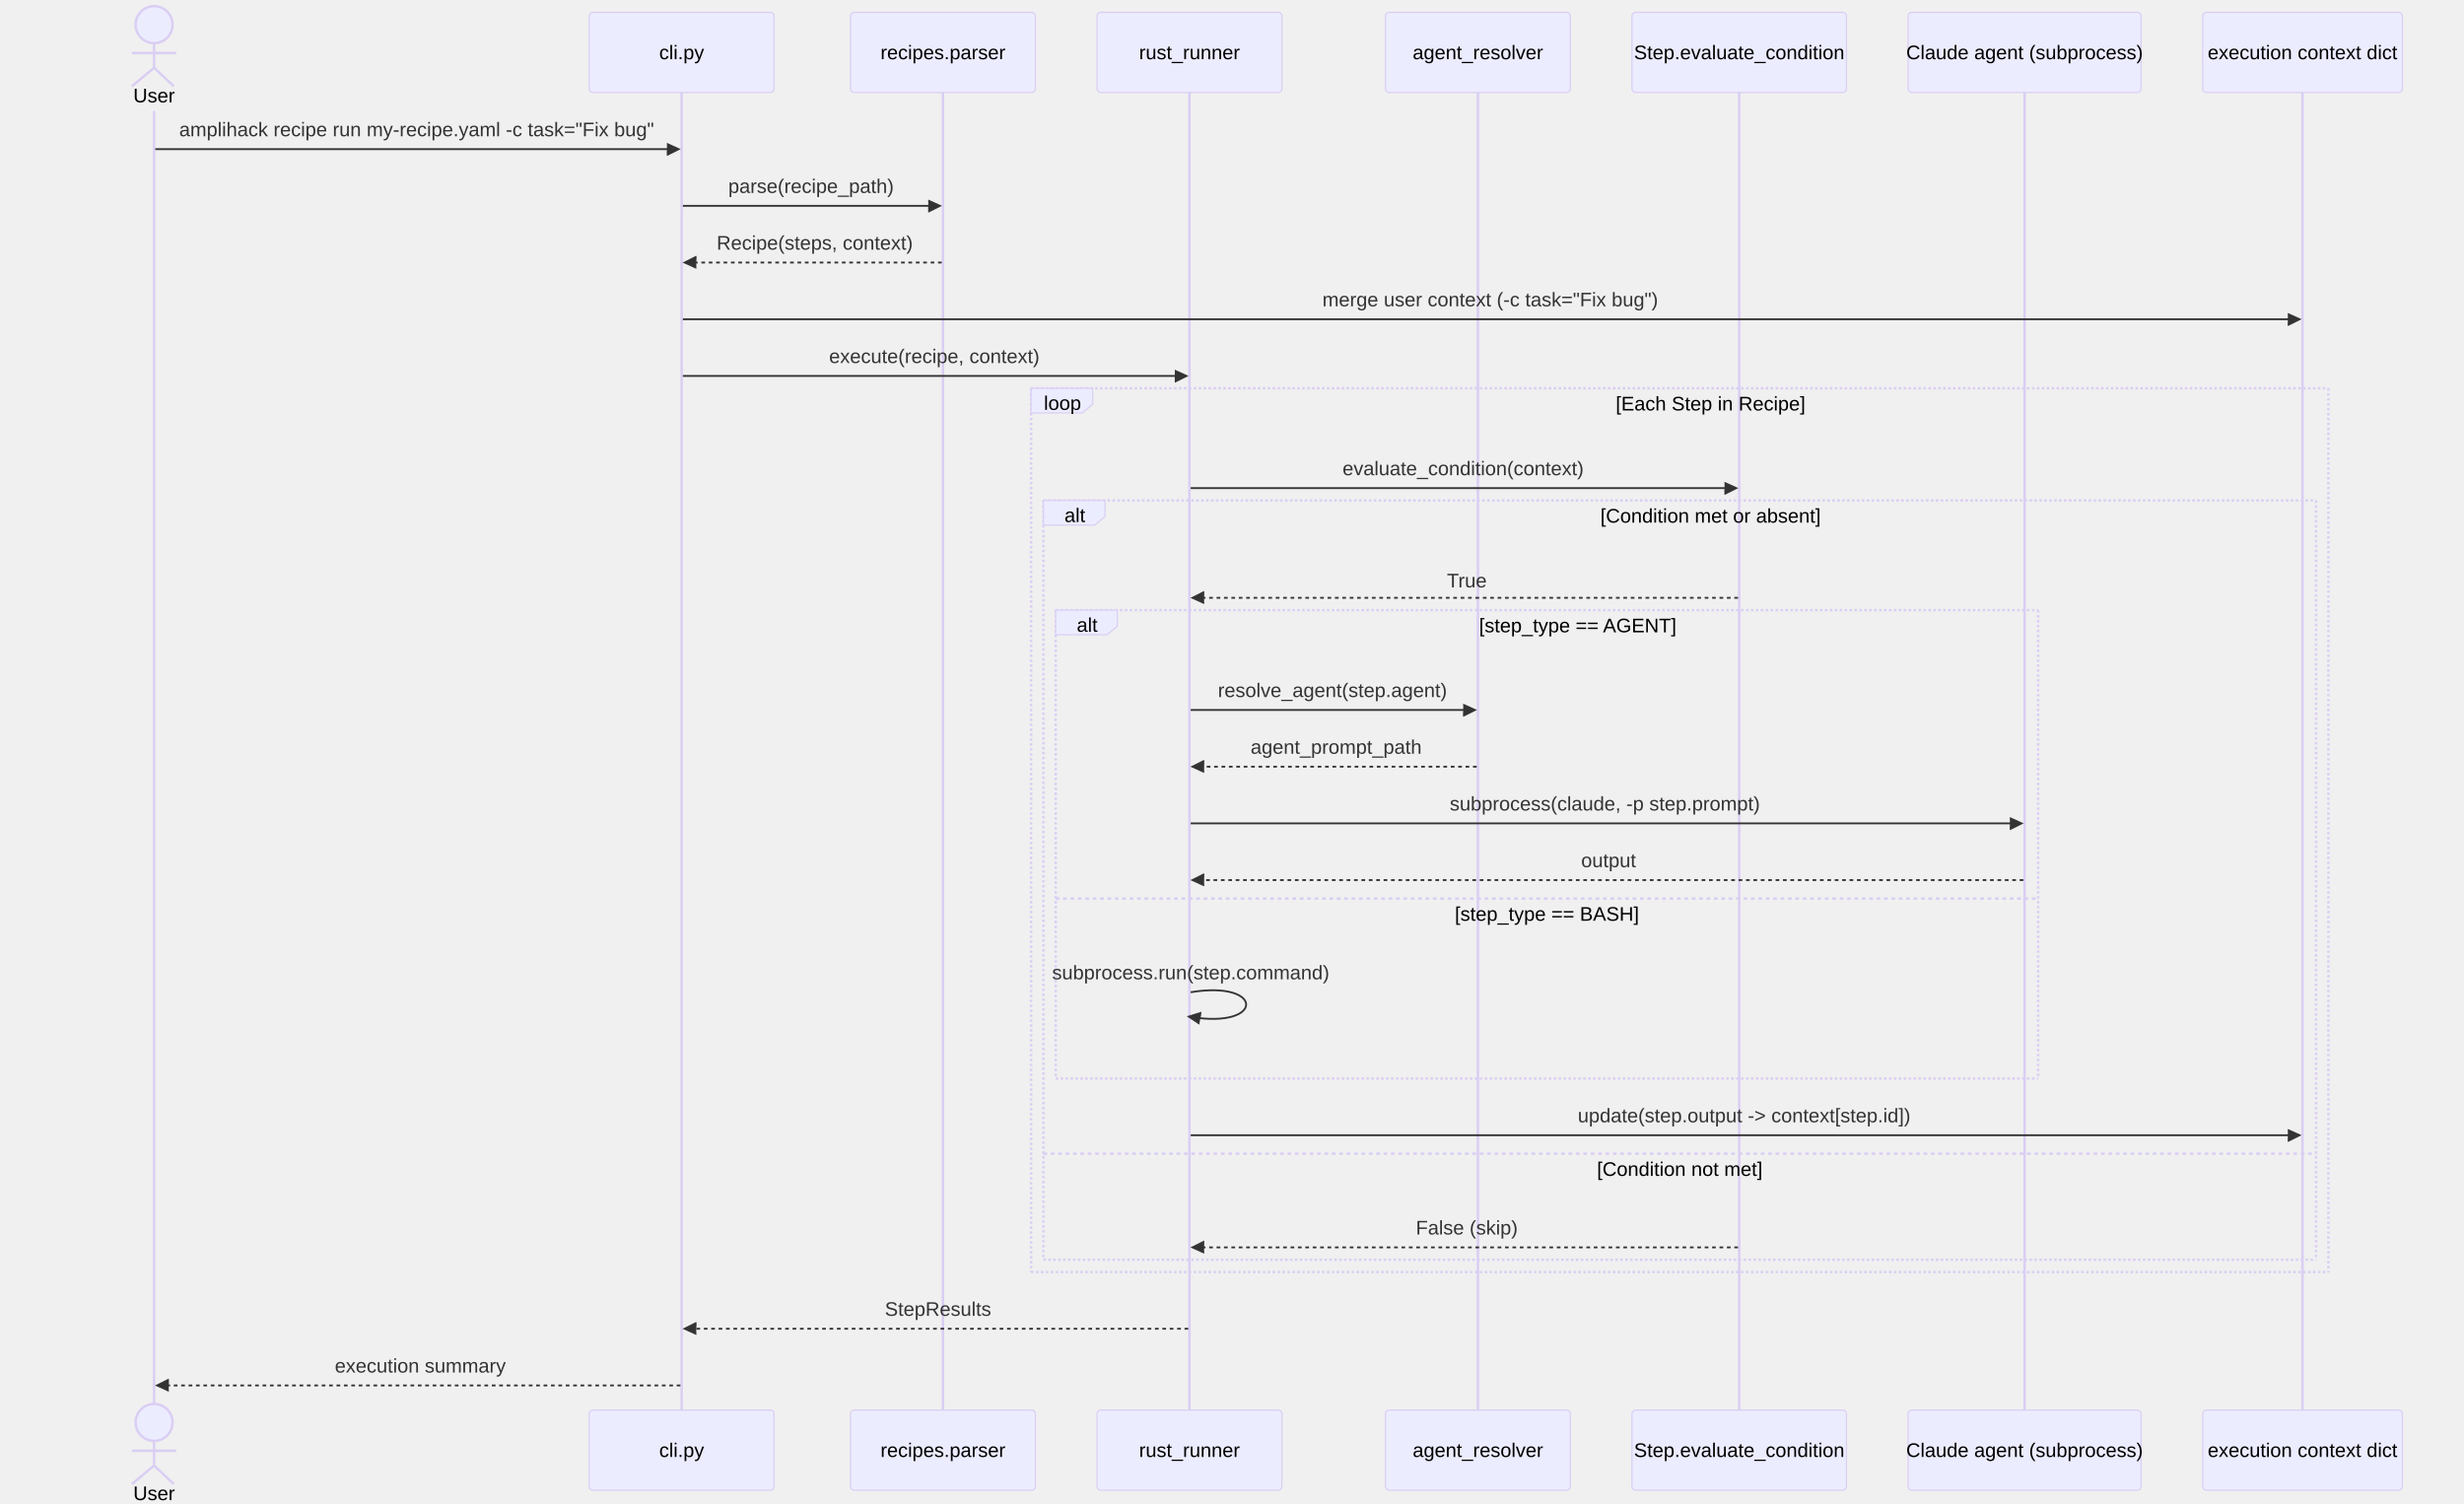
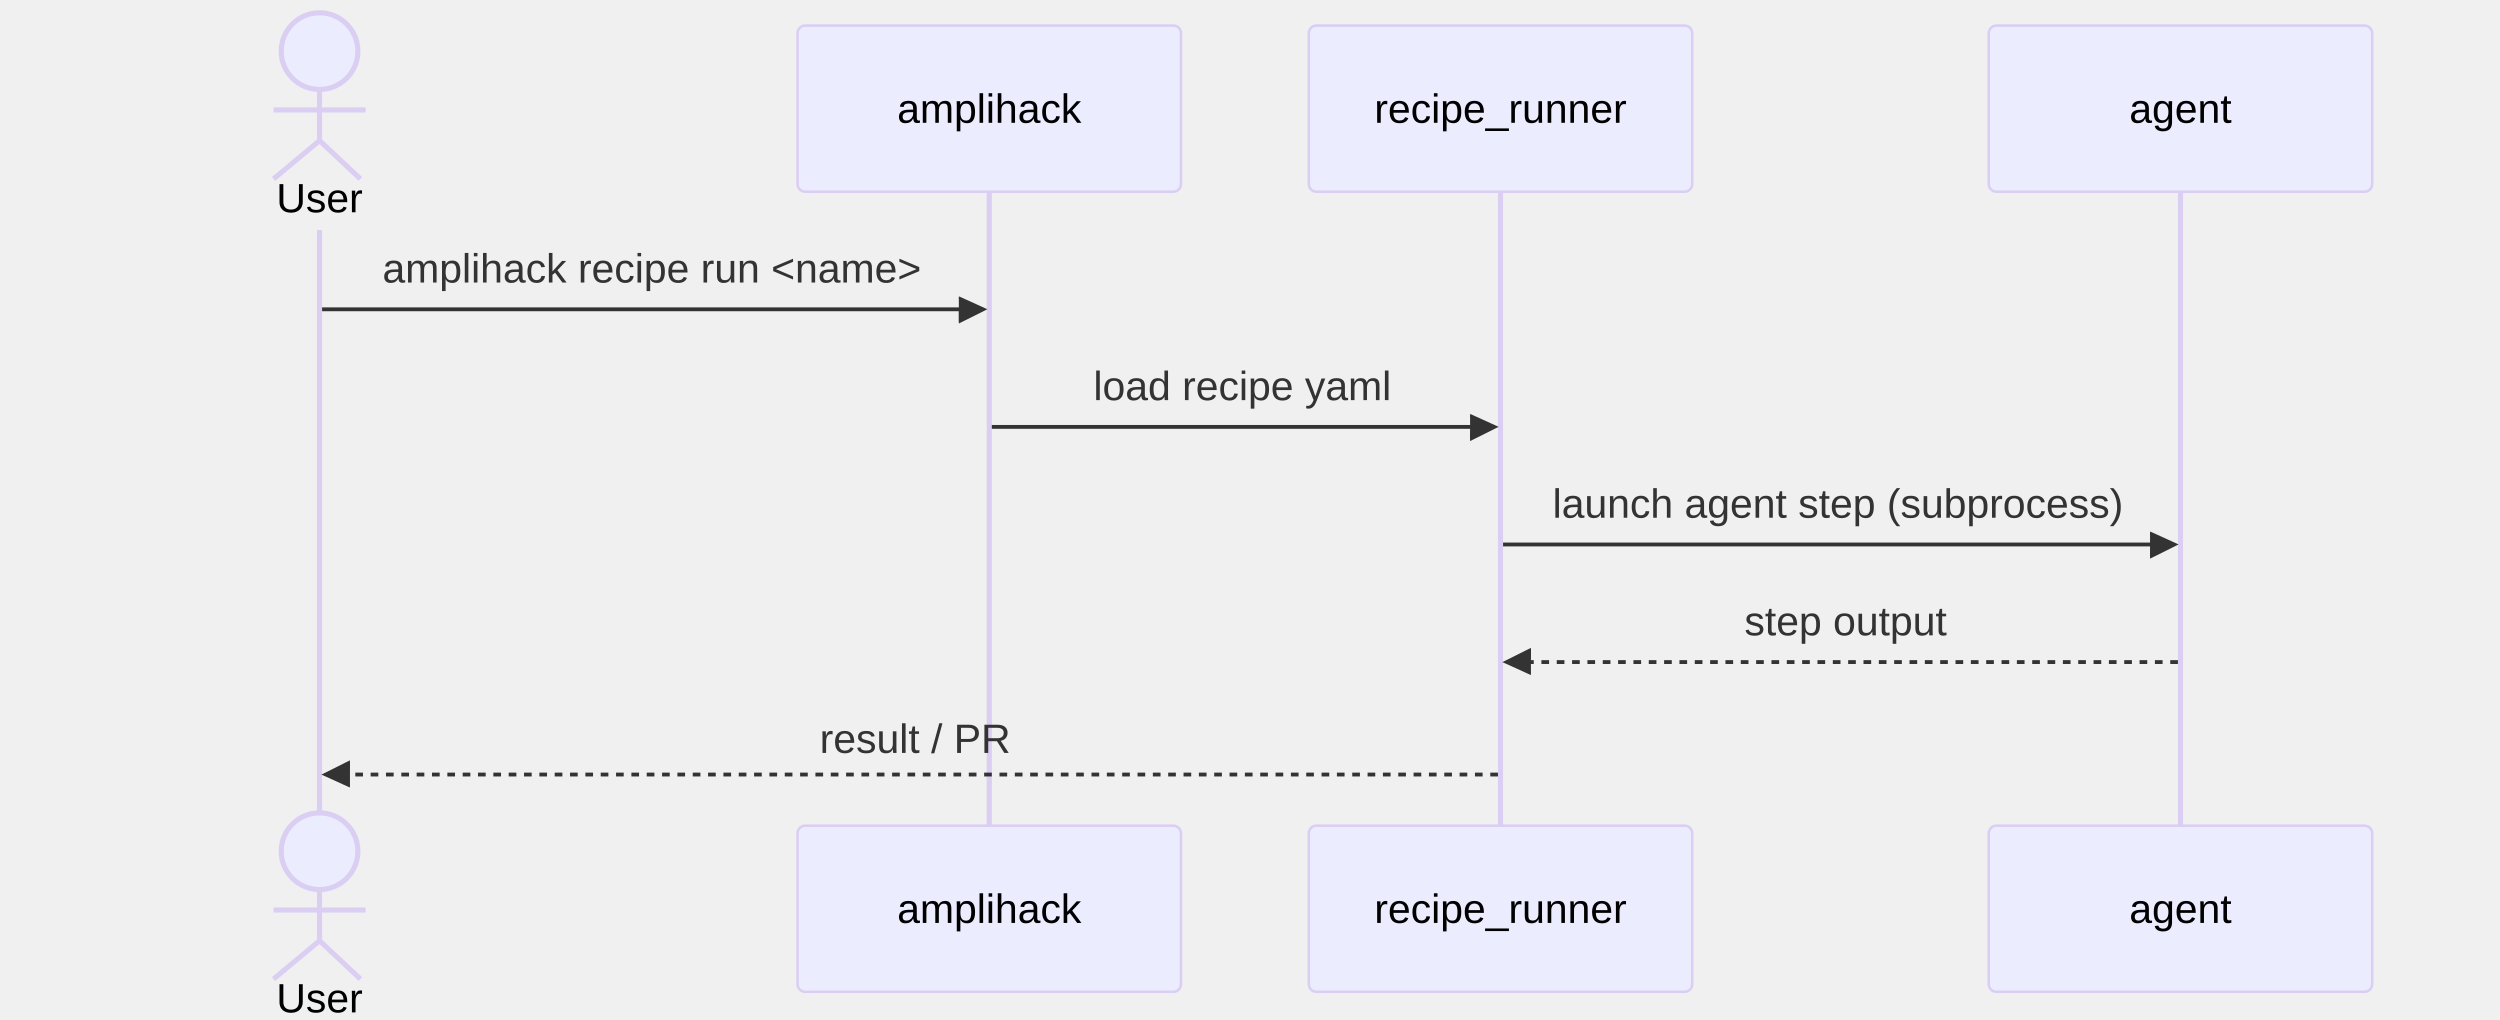
- <svg xmlns="http://www.w3.org/2000/svg" id="my-svg" style="max-width: 1999px; background-color: white;" viewBox="-50 -10 1999 1220" role="graphics-document document" aria-roledescription="sequence">
+ <svg xmlns="http://www.w3.org/2000/svg" id="my-svg" width="100%" style="max-width: 978px; background-color: white;" viewBox="-50 -10 978 399" role="graphics-document document" aria-roledescription="sequence">
  <g>
-     <rect x="1737" y="1134" fill="#eaeaea" stroke="#666" width="162" height="65" name="Context" rx="3" ry="3" class="actor actor-bottom" />
-     <text x="1818" y="1166.5" dominant-baseline="central" alignment-baseline="central" class="actor actor-box" style="text-anchor: middle; font-size: 16px; font-weight: 400;">
-       <tspan x="1818" dy="0">execution context dict</tspan>
+     <rect x="728" y="313" fill="#eaeaea" stroke="#666" width="150" height="65" name="agent" rx="3" ry="3" class="actor actor-bottom" />
+     <text x="803" y="345.5" dominant-baseline="central" alignment-baseline="central" class="actor actor-box" style="text-anchor: middle; font-size: 16px; font-weight: 400;">
+       <tspan x="803" dy="0">agent</tspan>
    </text>
  </g>
  <g>
-     <rect x="1498" y="1134" fill="#eaeaea" stroke="#666" width="189" height="65" name="Agent" rx="3" ry="3" class="actor actor-bottom" />
-     <text x="1592.5" y="1166.5" dominant-baseline="central" alignment-baseline="central" class="actor actor-box" style="text-anchor: middle; font-size: 16px; font-weight: 400;">
-       <tspan x="1592.5" dy="0">Claude agent (subprocess)</tspan>
+     <rect x="462" y="313" fill="#eaeaea" stroke="#666" width="150" height="65" name="recipe_runner" rx="3" ry="3" class="actor actor-bottom" />
+     <text x="537" y="345.5" dominant-baseline="central" alignment-baseline="central" class="actor actor-box" style="text-anchor: middle; font-size: 16px; font-weight: 400;">
+       <tspan x="537" dy="0">recipe_runner</tspan>
    </text>
  </g>
  <g>
-     <rect x="1274" y="1134" fill="#eaeaea" stroke="#666" width="174" height="65" name="Step" rx="3" ry="3" class="actor actor-bottom" />
-     <text x="1361" y="1166.5" dominant-baseline="central" alignment-baseline="central" class="actor actor-box" style="text-anchor: middle; font-size: 16px; font-weight: 400;">
-       <tspan x="1361" dy="0">Step.evaluate_condition</tspan>
-     </text>
-   </g>
-   <g>
-     <rect x="1074" y="1134" fill="#eaeaea" stroke="#666" width="150" height="65" name="Resolver" rx="3" ry="3" class="actor actor-bottom" />
-     <text x="1149" y="1166.5" dominant-baseline="central" alignment-baseline="central" class="actor actor-box" style="text-anchor: middle; font-size: 16px; font-weight: 400;">
-       <tspan x="1149" dy="0">agent_resolver</tspan>
-     </text>
-   </g>
-   <g>
-     <rect x="840" y="1134" fill="#eaeaea" stroke="#666" width="150" height="65" name="Runner" rx="3" ry="3" class="actor actor-bottom" />
-     <text x="915" y="1166.5" dominant-baseline="central" alignment-baseline="central" class="actor actor-box" style="text-anchor: middle; font-size: 16px; font-weight: 400;">
-       <tspan x="915" dy="0">rust_runner</tspan>
-     </text>
-   </g>
-   <g>
-     <rect x="640" y="1134" fill="#eaeaea" stroke="#666" width="150" height="65" name="Parser" rx="3" ry="3" class="actor actor-bottom" />
-     <text x="715" y="1166.5" dominant-baseline="central" alignment-baseline="central" class="actor actor-box" style="text-anchor: middle; font-size: 16px; font-weight: 400;">
-       <tspan x="715" dy="0">recipes.parser</tspan>
-     </text>
-   </g>
-   <g>
-     <rect x="428" y="1134" fill="#eaeaea" stroke="#666" width="150" height="65" name="CLI" rx="3" ry="3" class="actor actor-bottom" />
-     <text x="503" y="1166.5" dominant-baseline="central" alignment-baseline="central" class="actor actor-box" style="text-anchor: middle; font-size: 16px; font-weight: 400;">
-       <tspan x="503" dy="0">cli.py</tspan>
+     <rect x="262" y="313" fill="#eaeaea" stroke="#666" width="150" height="65" name="amplihack" rx="3" ry="3" class="actor actor-bottom" />
+     <text x="337" y="345.5" dominant-baseline="central" alignment-baseline="central" class="actor actor-box" style="text-anchor: middle; font-size: 16px; font-weight: 400;">
+       <tspan x="337" dy="0">amplihack</tspan>
    </text>
  </g>
  <g />
  <g>
-     <line id="actor7" x1="1818" y1="65" x2="1818" y2="1134" class="actor-line 200" stroke-width="0.5px" stroke="#999" name="Context" />
-     <g id="root-7">
-       <rect x="1737" y="0" fill="#eaeaea" stroke="#666" width="162" height="65" name="Context" rx="3" ry="3" class="actor actor-top" />
-       <text x="1818" y="32.5" dominant-baseline="central" alignment-baseline="central" class="actor actor-box" style="text-anchor: middle; font-size: 16px; font-weight: 400;">
-         <tspan x="1818" dy="0">execution context dict</tspan>
+     <line id="actor3" x1="803" y1="65" x2="803" y2="313" class="actor-line 200" stroke-width="0.5px" stroke="#999" name="agent" />
+     <g id="root-3">
+       <rect x="728" y="0" fill="#eaeaea" stroke="#666" width="150" height="65" name="agent" rx="3" ry="3" class="actor actor-top" />
+       <text x="803" y="32.5" dominant-baseline="central" alignment-baseline="central" class="actor actor-box" style="text-anchor: middle; font-size: 16px; font-weight: 400;">
+         <tspan x="803" dy="0">agent</tspan>
      </text>
    </g>
  </g>
  <g>
-     <line id="actor6" x1="1592.5" y1="65" x2="1592.5" y2="1134" class="actor-line 200" stroke-width="0.5px" stroke="#999" name="Agent" />
-     <g id="root-6">
-       <rect x="1498" y="0" fill="#eaeaea" stroke="#666" width="189" height="65" name="Agent" rx="3" ry="3" class="actor actor-top" />
-       <text x="1592.5" y="32.5" dominant-baseline="central" alignment-baseline="central" class="actor actor-box" style="text-anchor: middle; font-size: 16px; font-weight: 400;">
-         <tspan x="1592.5" dy="0">Claude agent (subprocess)</tspan>
+     <line id="actor2" x1="537" y1="65" x2="537" y2="313" class="actor-line 200" stroke-width="0.5px" stroke="#999" name="recipe_runner" />
+     <g id="root-2">
+       <rect x="462" y="0" fill="#eaeaea" stroke="#666" width="150" height="65" name="recipe_runner" rx="3" ry="3" class="actor actor-top" />
+       <text x="537" y="32.5" dominant-baseline="central" alignment-baseline="central" class="actor actor-box" style="text-anchor: middle; font-size: 16px; font-weight: 400;">
+         <tspan x="537" dy="0">recipe_runner</tspan>
      </text>
    </g>
  </g>
  <g>
-     <line id="actor5" x1="1361" y1="65" x2="1361" y2="1134" class="actor-line 200" stroke-width="0.5px" stroke="#999" name="Step" />
-     <g id="root-5">
-       <rect x="1274" y="0" fill="#eaeaea" stroke="#666" width="174" height="65" name="Step" rx="3" ry="3" class="actor actor-top" />
-       <text x="1361" y="32.5" dominant-baseline="central" alignment-baseline="central" class="actor actor-box" style="text-anchor: middle; font-size: 16px; font-weight: 400;">
-         <tspan x="1361" dy="0">Step.evaluate_condition</tspan>
+     <line id="actor1" x1="337" y1="65" x2="337" y2="313" class="actor-line 200" stroke-width="0.5px" stroke="#999" name="amplihack" />
+     <g id="root-1">
+       <rect x="262" y="0" fill="#eaeaea" stroke="#666" width="150" height="65" name="amplihack" rx="3" ry="3" class="actor actor-top" />
+       <text x="337" y="32.5" dominant-baseline="central" alignment-baseline="central" class="actor actor-box" style="text-anchor: middle; font-size: 16px; font-weight: 400;">
+         <tspan x="337" dy="0">amplihack</tspan>
      </text>
    </g>
  </g>
  <g>
-     <line id="actor4" x1="1149" y1="65" x2="1149" y2="1134" class="actor-line 200" stroke-width="0.5px" stroke="#999" name="Resolver" />
-     <g id="root-4">
-       <rect x="1074" y="0" fill="#eaeaea" stroke="#666" width="150" height="65" name="Resolver" rx="3" ry="3" class="actor actor-top" />
-       <text x="1149" y="32.5" dominant-baseline="central" alignment-baseline="central" class="actor actor-box" style="text-anchor: middle; font-size: 16px; font-weight: 400;">
-         <tspan x="1149" dy="0">agent_resolver</tspan>
-       </text>
-     </g>
-   </g>
-   <g>
-     <line id="actor3" x1="915" y1="65" x2="915" y2="1134" class="actor-line 200" stroke-width="0.5px" stroke="#999" name="Runner" />
-     <g id="root-3">
-       <rect x="840" y="0" fill="#eaeaea" stroke="#666" width="150" height="65" name="Runner" rx="3" ry="3" class="actor actor-top" />
-       <text x="915" y="32.5" dominant-baseline="central" alignment-baseline="central" class="actor actor-box" style="text-anchor: middle; font-size: 16px; font-weight: 400;">
-         <tspan x="915" dy="0">rust_runner</tspan>
-       </text>
-     </g>
-   </g>
-   <g>
-     <line id="actor2" x1="715" y1="65" x2="715" y2="1134" class="actor-line 200" stroke-width="0.5px" stroke="#999" name="Parser" />
-     <g id="root-2">
-       <rect x="640" y="0" fill="#eaeaea" stroke="#666" width="150" height="65" name="Parser" rx="3" ry="3" class="actor actor-top" />
-       <text x="715" y="32.5" dominant-baseline="central" alignment-baseline="central" class="actor actor-box" style="text-anchor: middle; font-size: 16px; font-weight: 400;">
-         <tspan x="715" dy="0">recipes.parser</tspan>
-       </text>
-     </g>
-   </g>
-   <g>
-     <line id="actor1" x1="503" y1="65" x2="503" y2="1134" class="actor-line 200" stroke-width="0.5px" stroke="#999" name="CLI" />
-     <g id="root-1">
-       <rect x="428" y="0" fill="#eaeaea" stroke="#666" width="150" height="65" name="CLI" rx="3" ry="3" class="actor actor-top" />
-       <text x="503" y="32.5" dominant-baseline="central" alignment-baseline="central" class="actor actor-box" style="text-anchor: middle; font-size: 16px; font-weight: 400;">
-         <tspan x="503" dy="0">cli.py</tspan>
-       </text>
-     </g>
-   </g>
-   <g>
-     <line id="actor0" x1="75" y1="80" x2="75" y2="1134" class="actor-line 200" stroke-width="0.5px" stroke="#999" name="User" />
+     <line id="actor0" x1="75" y1="80" x2="75" y2="313" class="actor-line 200" stroke-width="0.5px" stroke="#999" name="U" />
  </g>
  <style>#my-svg{font-family:"trebuchet ms",verdana,arial,sans-serif;font-size:16px;fill:#333;}@keyframes edge-animation-frame{from{stroke-dashoffset:0;}}@keyframes dash{to{stroke-dashoffset:0;}}#my-svg .edge-animation-slow{stroke-dasharray:9,5!important;stroke-dashoffset:900;animation:dash 50s linear infinite;stroke-linecap:round;}#my-svg .edge-animation-fast{stroke-dasharray:9,5!important;stroke-dashoffset:900;animation:dash 20s linear infinite;stroke-linecap:round;}#my-svg .error-icon{fill:#552222;}#my-svg .error-text{fill:#552222;stroke:#552222;}#my-svg .edge-thickness-normal{stroke-width:1px;}#my-svg .edge-thickness-thick{stroke-width:3.5px;}#my-svg .edge-pattern-solid{stroke-dasharray:0;}#my-svg .edge-thickness-invisible{stroke-width:0;fill:none;}#my-svg .edge-pattern-dashed{stroke-dasharray:3;}#my-svg .edge-pattern-dotted{stroke-dasharray:2;}#my-svg .marker{fill:#333333;stroke:#333333;}#my-svg .marker.cross{stroke:#333333;}#my-svg svg{font-family:"trebuchet ms",verdana,arial,sans-serif;font-size:16px;}#my-svg p{margin:0;}#my-svg .actor{stroke:hsl(259.626, 59.777%, 87.902%);fill:#ECECFF;}#my-svg text.actor&gt;tspan{fill:black;stroke:none;}#my-svg .actor-line{stroke:hsl(259.626, 59.777%, 87.902%);}#my-svg .innerArc{stroke-width:1.5;stroke-dasharray:none;}#my-svg .messageLine0{stroke-width:1.5;stroke-dasharray:none;stroke:#333;}#my-svg .messageLine1{stroke-width:1.5;stroke-dasharray:2,2;stroke:#333;}#my-svg #arrowhead path{fill:#333;stroke:#333;}#my-svg .sequenceNumber{fill:white;}#my-svg #sequencenumber{fill:#333;}#my-svg #crosshead path{fill:#333;stroke:#333;}#my-svg .messageText{fill:#333;stroke:none;}#my-svg .labelBox{stroke:hsl(259.626, 59.777%, 87.902%);fill:#ECECFF;}#my-svg .labelText,#my-svg .labelText&gt;tspan{fill:black;stroke:none;}#my-svg .loopText,#my-svg .loopText&gt;tspan{fill:black;stroke:none;}#my-svg .loopLine{stroke-width:2px;stroke-dasharray:2,2;stroke:hsl(259.626, 59.777%, 87.902%);fill:hsl(259.626, 59.777%, 87.902%);}#my-svg .note{stroke:#aaaa33;fill:#fff5ad;}#my-svg .noteText,#my-svg .noteText&gt;tspan{fill:black;stroke:none;}#my-svg .activation0{fill:#f4f4f4;stroke:#666;}#my-svg .activation1{fill:#f4f4f4;stroke:#666;}#my-svg .activation2{fill:#f4f4f4;stroke:#666;}#my-svg .actorPopupMenu{position:absolute;}#my-svg .actorPopupMenuPanel{position:absolute;fill:#ECECFF;box-shadow:0px 8px 16px 0px rgba(0,0,0,0.2);filter:drop-shadow(3px 5px 2px rgb(0 0 0 / 0.4));}#my-svg .actor-man line{stroke:hsl(259.626, 59.777%, 87.902%);fill:#ECECFF;}#my-svg .actor-man circle,#my-svg line{stroke:hsl(259.626, 59.777%, 87.902%);fill:#ECECFF;stroke-width:2px;}#my-svg :root{--mermaid-font-family:"trebuchet ms",verdana,arial,sans-serif;}</style>
  <g />
  <defs>
    <symbol id="computer" width="24" height="24">
      <path transform="scale(.5)" d="M2 2v13h20v-13h-20zm18 11h-16v-9h16v9zm-10.228 6l.466-1h3.524l.467 1h-4.457zm14.228 3h-24l2-6h2.104l-1.33 4h18.45l-1.297-4h2.073l2 6zm-5-10h-14v-7h14v7z" />
    </symbol>
  </defs>
  <defs>
    <symbol id="database" fill-rule="evenodd" clip-rule="evenodd">
      <path transform="scale(.5)" d="M12.258.001l.256.004.255.005.253.008.251.01.249.012.247.015.246.016.242.019.241.02.239.023.236.024.233.027.231.028.229.031.225.032.223.034.22.036.217.038.214.04.211.041.208.043.205.045.201.046.198.048.194.05.191.051.187.053.183.054.18.056.175.057.172.059.168.06.163.061.16.063.155.064.15.066.074.033.073.033.071.034.07.034.069.035.068.035.067.035.066.035.064.036.064.036.062.036.06.036.06.037.058.037.058.037.055.038.055.038.053.038.052.038.051.039.05.039.048.039.047.039.045.04.044.04.043.04.041.04.04.041.039.041.037.041.036.041.034.041.033.042.032.042.03.042.029.042.027.042.026.043.024.043.023.043.021.043.02.043.018.044.017.043.015.044.013.044.012.044.011.045.009.044.007.045.006.045.004.045.002.045.001.045v17l-.001.045-.002.045-.004.045-.006.045-.007.045-.009.044-.011.045-.012.044-.013.044-.015.044-.017.043-.018.044-.02.043-.021.043-.023.043-.024.043-.026.043-.027.042-.029.042-.03.042-.032.042-.033.042-.034.041-.036.041-.037.041-.039.041-.04.041-.041.04-.043.04-.044.04-.045.04-.047.039-.048.039-.05.039-.051.039-.052.038-.053.038-.055.038-.055.038-.058.037-.058.037-.06.037-.06.036-.062.036-.064.036-.064.036-.066.035-.067.035-.068.035-.069.035-.07.034-.071.034-.073.033-.074.033-.15.066-.155.064-.16.063-.163.061-.168.06-.172.059-.175.057-.18.056-.183.054-.187.053-.191.051-.194.05-.198.048-.201.046-.205.045-.208.043-.211.041-.214.04-.217.038-.22.036-.223.034-.225.032-.229.031-.231.028-.233.027-.236.024-.239.023-.241.02-.242.019-.246.016-.247.015-.249.012-.251.01-.253.008-.255.005-.256.004-.258.001-.258-.001-.256-.004-.255-.005-.253-.008-.251-.01-.249-.012-.247-.015-.245-.016-.243-.019-.241-.02-.238-.023-.236-.024-.234-.027-.231-.028-.228-.031-.226-.032-.223-.034-.22-.036-.217-.038-.214-.04-.211-.041-.208-.043-.204-.045-.201-.046-.198-.048-.195-.05-.19-.051-.187-.053-.184-.054-.179-.056-.176-.057-.172-.059-.167-.06-.164-.061-.159-.063-.155-.064-.151-.066-.074-.033-.072-.033-.072-.034-.07-.034-.069-.035-.068-.035-.067-.035-.066-.035-.064-.036-.063-.036-.062-.036-.061-.036-.06-.037-.058-.037-.057-.037-.056-.038-.055-.038-.053-.038-.052-.038-.051-.039-.049-.039-.049-.039-.046-.039-.046-.04-.044-.04-.043-.04-.041-.04-.04-.041-.039-.041-.037-.041-.036-.041-.034-.041-.033-.042-.032-.042-.03-.042-.029-.042-.027-.042-.026-.043-.024-.043-.023-.043-.021-.043-.02-.043-.018-.044-.017-.043-.015-.044-.013-.044-.012-.044-.011-.045-.009-.044-.007-.045-.006-.045-.004-.045-.002-.045-.001-.045v-17l.001-.045.002-.045.004-.045.006-.045.007-.045.009-.044.011-.045.012-.044.013-.044.015-.044.017-.043.018-.044.02-.043.021-.043.023-.043.024-.043.026-.043.027-.042.029-.042.03-.042.032-.042.033-.042.034-.041.036-.041.037-.041.039-.041.04-.041.041-.04.043-.04.044-.04.046-.04.046-.039.049-.039.049-.039.051-.039.052-.038.053-.038.055-.038.056-.038.057-.037.058-.037.06-.037.061-.036.062-.036.063-.036.064-.036.066-.035.067-.035.068-.035.069-.035.07-.034.072-.034.072-.033.074-.033.151-.066.155-.064.159-.063.164-.061.167-.06.172-.059.176-.057.179-.056.184-.054.187-.053.19-.051.195-.05.198-.048.201-.046.204-.045.208-.043.211-.041.214-.04.217-.038.22-.036.223-.034.226-.032.228-.031.231-.028.234-.027.236-.024.238-.023.241-.02.243-.019.245-.016.247-.015.249-.012.251-.01.253-.008.255-.005.256-.004.258-.001.258.001zm-9.258 20.499v.01l.001.021.003.021.004.022.005.021.006.022.007.022.009.023.01.022.011.023.012.023.013.023.015.023.016.024.017.023.018.024.019.024.021.024.022.025.023.024.024.025.052.049.056.05.061.051.066.051.07.051.075.051.079.052.084.052.088.052.092.052.097.052.102.051.105.052.11.052.114.051.119.051.123.051.127.05.131.05.135.05.139.048.144.049.147.047.152.047.155.047.16.045.163.045.167.043.171.043.176.041.178.041.183.039.187.039.19.037.194.035.197.035.202.033.204.031.209.03.212.029.216.027.219.025.222.024.226.021.23.02.233.018.236.016.24.015.243.012.246.01.249.008.253.005.256.004.259.001.26-.001.257-.004.254-.005.25-.008.247-.011.244-.012.241-.014.237-.016.233-.018.231-.021.226-.021.224-.024.22-.026.216-.027.212-.028.21-.031.205-.031.202-.034.198-.034.194-.036.191-.037.187-.039.183-.04.179-.04.175-.042.172-.043.168-.044.163-.045.16-.046.155-.046.152-.047.148-.048.143-.049.139-.049.136-.05.131-.05.126-.05.123-.051.118-.052.114-.051.11-.052.106-.052.101-.052.096-.052.092-.052.088-.053.083-.051.079-.052.074-.052.07-.051.065-.051.06-.051.056-.05.051-.05.023-.024.023-.025.021-.024.02-.024.019-.024.018-.024.017-.024.015-.023.014-.024.013-.023.012-.023.01-.023.01-.022.008-.022.006-.022.006-.022.004-.022.004-.021.001-.021.001-.021v-4.127l-.077.055-.08.053-.083.054-.085.053-.087.052-.09.052-.093.051-.095.05-.097.05-.1.049-.102.049-.105.048-.106.047-.109.047-.111.046-.114.045-.115.045-.118.044-.12.043-.122.042-.124.042-.126.041-.128.04-.13.04-.132.038-.134.038-.135.037-.138.037-.139.035-.142.035-.143.034-.144.033-.147.032-.148.031-.15.03-.151.03-.153.029-.154.027-.156.027-.158.026-.159.025-.161.024-.162.023-.163.022-.165.021-.166.02-.167.019-.169.018-.169.017-.171.016-.173.015-.173.014-.175.013-.175.012-.177.011-.178.01-.179.008-.179.008-.181.006-.182.005-.182.004-.184.003-.184.002h-.37l-.184-.002-.184-.003-.182-.004-.182-.005-.181-.006-.179-.008-.179-.008-.178-.01-.176-.011-.176-.012-.175-.013-.173-.014-.172-.015-.171-.016-.17-.017-.169-.018-.167-.019-.166-.02-.165-.021-.163-.022-.162-.023-.161-.024-.159-.025-.157-.026-.156-.027-.155-.027-.153-.029-.151-.03-.15-.03-.148-.031-.146-.032-.145-.033-.143-.034-.141-.035-.14-.035-.137-.037-.136-.037-.134-.038-.132-.038-.13-.04-.128-.04-.126-.041-.124-.042-.122-.042-.12-.044-.117-.043-.116-.045-.113-.045-.112-.046-.109-.047-.106-.047-.105-.048-.102-.049-.1-.049-.097-.05-.095-.05-.093-.052-.09-.051-.087-.052-.085-.053-.083-.054-.08-.054-.077-.054v4.127zm0-5.654v.011l.001.021.003.021.004.021.005.022.006.022.007.022.009.022.01.022.011.023.012.023.013.023.015.024.016.023.017.024.018.024.019.024.021.024.022.024.023.025.024.024.052.05.056.05.061.05.066.051.07.051.075.052.079.051.084.052.088.052.092.052.097.052.102.052.105.052.11.051.114.051.119.052.123.05.127.051.131.05.135.049.139.049.144.048.147.048.152.047.155.046.16.045.163.045.167.044.171.042.176.042.178.04.183.04.187.038.19.037.194.036.197.034.202.033.204.032.209.03.212.028.216.027.219.025.222.024.226.022.23.02.233.018.236.016.24.014.243.012.246.01.249.008.253.006.256.003.259.001.26-.001.257-.003.254-.006.25-.008.247-.01.244-.012.241-.015.237-.016.233-.018.231-.02.226-.022.224-.024.22-.025.216-.027.212-.029.21-.03.205-.032.202-.033.198-.035.194-.036.191-.037.187-.039.183-.039.179-.041.175-.042.172-.043.168-.044.163-.045.16-.045.155-.047.152-.047.148-.048.143-.048.139-.05.136-.049.131-.05.126-.051.123-.051.118-.051.114-.052.11-.052.106-.052.101-.052.096-.052.092-.052.088-.052.083-.052.079-.052.074-.051.07-.052.065-.051.06-.05.056-.051.051-.049.023-.025.023-.024.021-.025.02-.024.019-.024.018-.024.017-.024.015-.023.014-.023.013-.024.012-.022.01-.023.01-.023.008-.022.006-.022.006-.022.004-.021.004-.022.001-.021.001-.021v-4.139l-.077.054-.08.054-.083.054-.085.052-.087.053-.09.051-.093.051-.095.051-.097.05-.1.049-.102.049-.105.048-.106.047-.109.047-.111.046-.114.045-.115.044-.118.044-.12.044-.122.042-.124.042-.126.041-.128.04-.13.039-.132.039-.134.038-.135.037-.138.036-.139.036-.142.035-.143.033-.144.033-.147.033-.148.031-.15.03-.151.03-.153.028-.154.028-.156.027-.158.026-.159.025-.161.024-.162.023-.163.022-.165.021-.166.02-.167.019-.169.018-.169.017-.171.016-.173.015-.173.014-.175.013-.175.012-.177.011-.178.009-.179.009-.179.007-.181.007-.182.005-.182.004-.184.003-.184.002h-.37l-.184-.002-.184-.003-.182-.004-.182-.005-.181-.007-.179-.007-.179-.009-.178-.009-.176-.011-.176-.012-.175-.013-.173-.014-.172-.015-.171-.016-.17-.017-.169-.018-.167-.019-.166-.02-.165-.021-.163-.022-.162-.023-.161-.024-.159-.025-.157-.026-.156-.027-.155-.028-.153-.028-.151-.03-.15-.03-.148-.031-.146-.033-.145-.033-.143-.033-.141-.035-.14-.036-.137-.036-.136-.037-.134-.038-.132-.039-.13-.039-.128-.04-.126-.041-.124-.042-.122-.043-.12-.043-.117-.044-.116-.044-.113-.046-.112-.046-.109-.046-.106-.047-.105-.048-.102-.049-.1-.049-.097-.05-.095-.051-.093-.051-.09-.051-.087-.053-.085-.052-.083-.054-.08-.054-.077-.054v4.139zm0-5.666v.011l.001.02.003.022.004.021.005.022.006.021.007.022.009.023.01.022.011.023.012.023.013.023.015.023.016.024.017.024.018.023.019.024.021.025.022.024.023.024.024.025.052.05.056.05.061.05.066.051.07.051.075.052.079.051.084.052.088.052.092.052.097.052.102.052.105.051.11.052.114.051.119.051.123.051.127.05.131.05.135.05.139.049.144.048.147.048.152.047.155.046.16.045.163.045.167.043.171.043.176.042.178.04.183.04.187.038.19.037.194.036.197.034.202.033.204.032.209.03.212.028.216.027.219.025.222.024.226.021.23.02.233.018.236.017.24.014.243.012.246.01.249.008.253.006.256.003.259.001.26-.001.257-.003.254-.006.25-.008.247-.01.244-.013.241-.014.237-.016.233-.018.231-.02.226-.022.224-.024.22-.025.216-.027.212-.029.21-.03.205-.032.202-.033.198-.035.194-.036.191-.037.187-.039.183-.039.179-.041.175-.042.172-.043.168-.044.163-.045.16-.045.155-.047.152-.047.148-.048.143-.049.139-.049.136-.049.131-.051.126-.05.123-.051.118-.052.114-.051.11-.052.106-.052.101-.052.096-.052.092-.052.088-.052.083-.052.079-.052.074-.052.07-.051.065-.051.06-.051.056-.05.051-.049.023-.025.023-.025.021-.024.02-.024.019-.024.018-.024.017-.024.015-.023.014-.024.013-.023.012-.023.01-.022.01-.023.008-.022.006-.022.006-.022.004-.022.004-.021.001-.021.001-.021v-4.153l-.077.054-.08.054-.083.053-.085.053-.087.053-.09.051-.093.051-.095.051-.097.05-.1.049-.102.048-.105.048-.106.048-.109.046-.111.046-.114.046-.115.044-.118.044-.12.043-.122.043-.124.042-.126.041-.128.04-.13.039-.132.039-.134.038-.135.037-.138.036-.139.036-.142.034-.143.034-.144.033-.147.032-.148.032-.15.03-.151.03-.153.028-.154.028-.156.027-.158.026-.159.024-.161.024-.162.023-.163.023-.165.021-.166.02-.167.019-.169.018-.169.017-.171.016-.173.015-.173.014-.175.013-.175.012-.177.01-.178.01-.179.009-.179.007-.181.006-.182.006-.182.004-.184.003-.184.001-.185.001-.185-.001-.184-.001-.184-.003-.182-.004-.182-.006-.181-.006-.179-.007-.179-.009-.178-.01-.176-.01-.176-.012-.175-.013-.173-.014-.172-.015-.171-.016-.17-.017-.169-.018-.167-.019-.166-.02-.165-.021-.163-.023-.162-.023-.161-.024-.159-.024-.157-.026-.156-.027-.155-.028-.153-.028-.151-.03-.15-.03-.148-.032-.146-.032-.145-.033-.143-.034-.141-.034-.14-.036-.137-.036-.136-.037-.134-.038-.132-.039-.13-.039-.128-.041-.126-.041-.124-.041-.122-.043-.12-.043-.117-.044-.116-.044-.113-.046-.112-.046-.109-.046-.106-.048-.105-.048-.102-.048-.1-.05-.097-.049-.095-.051-.093-.051-.09-.052-.087-.052-.085-.053-.083-.053-.08-.054-.077-.054v4.153zm8.74-8.179l-.257.004-.254.005-.25.008-.247.011-.244.012-.241.014-.237.016-.233.018-.231.021-.226.022-.224.023-.22.026-.216.027-.212.028-.21.031-.205.032-.202.033-.198.034-.194.036-.191.038-.187.038-.183.04-.179.041-.175.042-.172.043-.168.043-.163.045-.16.046-.155.046-.152.048-.148.048-.143.048-.139.049-.136.05-.131.05-.126.051-.123.051-.118.051-.114.052-.11.052-.106.052-.101.052-.096.052-.092.052-.088.052-.083.052-.079.052-.074.051-.07.052-.065.051-.06.05-.056.05-.051.05-.023.025-.023.024-.021.024-.02.025-.019.024-.018.024-.017.023-.015.024-.014.023-.013.023-.012.023-.01.023-.01.022-.008.022-.006.023-.006.021-.004.022-.004.021-.001.021-.001.021.001.021.001.021.004.021.004.022.006.021.006.023.008.022.01.022.01.023.012.023.013.023.014.023.015.024.017.023.018.024.019.024.02.025.021.024.023.024.023.025.051.05.056.05.06.05.065.051.07.052.074.051.079.052.083.052.088.052.092.052.096.052.101.052.106.052.11.052.114.052.118.051.123.051.126.051.131.05.136.05.139.049.143.048.148.048.152.048.155.046.16.046.163.045.168.043.172.043.175.042.179.041.183.04.187.038.191.038.194.036.198.034.202.033.205.032.21.031.212.028.216.027.22.026.224.023.226.022.231.021.233.018.237.016.241.014.244.012.247.011.25.008.254.005.257.004.26.001.26-.001.257-.004.254-.005.25-.008.247-.011.244-.012.241-.014.237-.016.233-.018.231-.021.226-.022.224-.023.22-.026.216-.027.212-.028.21-.031.205-.032.202-.033.198-.034.194-.036.191-.038.187-.038.183-.04.179-.041.175-.042.172-.043.168-.043.163-.045.16-.046.155-.046.152-.048.148-.048.143-.048.139-.049.136-.05.131-.05.126-.051.123-.051.118-.051.114-.052.11-.052.106-.052.101-.052.096-.052.092-.052.088-.052.083-.052.079-.052.074-.051.07-.052.065-.051.06-.05.056-.05.051-.05.023-.025.023-.024.021-.024.02-.025.019-.024.018-.024.017-.023.015-.024.014-.023.013-.023.012-.023.01-.023.01-.022.008-.022.006-.023.006-.021.004-.022.004-.021.001-.021.001-.021-.001-.021-.001-.021-.004-.021-.004-.022-.006-.021-.006-.023-.008-.022-.01-.022-.01-.023-.012-.023-.013-.023-.014-.023-.015-.024-.017-.023-.018-.024-.019-.024-.02-.025-.021-.024-.023-.024-.023-.025-.051-.05-.056-.05-.06-.05-.065-.051-.07-.052-.074-.051-.079-.052-.083-.052-.088-.052-.092-.052-.096-.052-.101-.052-.106-.052-.11-.052-.114-.052-.118-.051-.123-.051-.126-.051-.131-.05-.136-.05-.139-.049-.143-.048-.148-.048-.152-.048-.155-.046-.16-.046-.163-.045-.168-.043-.172-.043-.175-.042-.179-.041-.183-.04-.187-.038-.191-.038-.194-.036-.198-.034-.202-.033-.205-.032-.21-.031-.212-.028-.216-.027-.22-.026-.224-.023-.226-.022-.231-.021-.233-.018-.237-.016-.241-.014-.244-.012-.247-.011-.25-.008-.254-.005-.257-.004-.26-.001-.26.001z" />
    </symbol>
  </defs>
  <defs>
    <symbol id="clock" width="24" height="24">
      <path transform="scale(.5)" d="M12 2c5.514 0 10 4.486 10 10s-4.486 10-10 10-10-4.486-10-10 4.486-10 10-10zm0-2c-6.627 0-12 5.373-12 12s5.373 12 12 12 12-5.373 12-12-5.373-12-12-12zm5.848 12.459c.202.038.202.333.001.372-1.907.361-6.045 1.111-6.547 1.111-.719 0-1.301-.582-1.301-1.301 0-.512.77-5.447 1.125-7.445.034-.192.312-.181.343.014l.985 6.238 5.394 1.011z" />
    </symbol>
  </defs>
  <defs>
    <marker id="arrowhead" refX="7.9" refY="5" markerUnits="userSpaceOnUse" markerWidth="12" markerHeight="12" orient="auto-start-reverse">
      <path d="M -1 0 L 10 5 L 0 10 z" />
    </marker>
  </defs>
  <defs>
    <marker id="crosshead" markerWidth="15" markerHeight="8" orient="auto" refX="4" refY="4.5">
      <path fill="none" stroke="#000000" stroke-width="1pt" d="M 1,2 L 6,7 M 6,2 L 1,7" style="stroke-dasharray: 0, 0;" />
    </marker>
  </defs>
  <defs>
    <marker id="filled-head" refX="15.5" refY="7" markerWidth="20" markerHeight="28" orient="auto">
      <path d="M 18,7 L9,13 L14,7 L9,1 Z" />
    </marker>
  </defs>
  <defs>
    <marker id="sequencenumber" refX="15" refY="15" markerWidth="60" markerHeight="40" orient="auto">
      <circle cx="15" cy="15" r="6" />
    </marker>
  </defs>
  <defs>
    <marker id="solidTopArrowHead" refX="7.9" refY="7.25" markerUnits="userSpaceOnUse" markerWidth="12" markerHeight="12" orient="auto-start-reverse">
      <path d="M 0 0 L 10 8 L 0 8 z" />
    </marker>
  </defs>
  <defs>
    <marker id="solidBottomArrowHead" refX="7.9" refY="0.75" markerUnits="userSpaceOnUse" markerWidth="12" markerHeight="12" orient="auto-start-reverse">
      <path d="M 0 0 L 10 0 L 0 8 z" />
    </marker>
  </defs>
  <defs>
    <marker id="stickTopArrowHead" refX="7.5" refY="7" markerUnits="userSpaceOnUse" markerWidth="12" markerHeight="12" orient="auto-start-reverse">
      <path d="M 0 0 L 7 7" stroke="black" stroke-width="1.5" fill="none" />
    </marker>
  </defs>
  <defs>
    <marker id="stickBottomArrowHead" refX="7.5" refY="0" markerUnits="userSpaceOnUse" markerWidth="12" markerHeight="12" orient="auto-start-reverse">
      <path d="M 0 7 L 7 0" stroke="black" stroke-width="1.5" fill="none" />
    </marker>
  </defs>
-   <g>
-     <line x1="806.5" y1="485" x2="1603.5" y2="485" class="loopLine" />
-     <line x1="1603.5" y1="485" x2="1603.5" y2="865" class="loopLine" />
-     <line x1="806.5" y1="865" x2="1603.5" y2="865" class="loopLine" />
-     <line x1="806.5" y1="485" x2="806.5" y2="865" class="loopLine" />
-     <line x1="806.5" y1="719" x2="1603.5" y2="719" class="loopLine" style="stroke-dasharray: 3, 3;" />
-     <polygon points="806.5,485 856.5,485 856.5,498 848.1,505 806.5,505" class="labelBox" />
-     <text x="832" y="498" text-anchor="middle" dominant-baseline="middle" alignment-baseline="middle" class="labelText" style="font-size: 16px; font-weight: 400;">alt</text>
-     <text x="1230" y="503" text-anchor="middle" class="loopText" style="font-size: 16px; font-weight: 400;">
-       <tspan x="1230">[step_type == AGENT]</tspan>
-     </text>
-     <text x="1205" y="737" text-anchor="middle" class="loopText" style="font-size: 16px; font-weight: 400;">[step_type == BASH]</text>
-   </g>
-   <g>
-     <line x1="796.5" y1="396" x2="1829" y2="396" class="loopLine" />
-     <line x1="1829" y1="396" x2="1829" y2="1012" class="loopLine" />
-     <line x1="796.5" y1="1012" x2="1829" y2="1012" class="loopLine" />
-     <line x1="796.5" y1="396" x2="796.5" y2="1012" class="loopLine" />
-     <line x1="796.5" y1="926" x2="1829" y2="926" class="loopLine" style="stroke-dasharray: 3, 3;" />
-     <polygon points="796.5,396 846.5,396 846.5,409 838.1,416 796.5,416" class="labelBox" />
-     <text x="822" y="409" text-anchor="middle" dominant-baseline="middle" alignment-baseline="middle" class="labelText" style="font-size: 16px; font-weight: 400;">alt</text>
-     <text x="1337.75" y="414" text-anchor="middle" class="loopText" style="font-size: 16px; font-weight: 400;">
-       <tspan x="1337.75">[Condition met or absent]</tspan>
-     </text>
-     <text x="1312.75" y="944" text-anchor="middle" class="loopText" style="font-size: 16px; font-weight: 400;">[Condition not met]</text>
-   </g>
-   <g>
-     <line x1="786.5" y1="305" x2="1839" y2="305" class="loopLine" />
-     <line x1="1839" y1="305" x2="1839" y2="1022" class="loopLine" />
-     <line x1="786.5" y1="1022" x2="1839" y2="1022" class="loopLine" />
-     <line x1="786.5" y1="305" x2="786.5" y2="1022" class="loopLine" />
-     <polygon points="786.5,305 836.5,305 836.5,318 828.1,325 786.5,325" class="labelBox" />
-     <text x="812" y="318" text-anchor="middle" dominant-baseline="middle" alignment-baseline="middle" class="labelText" style="font-size: 16px; font-weight: 400;">loop</text>
-     <text x="1337.75" y="323" text-anchor="middle" class="loopText" style="font-size: 16px; font-weight: 400;">
-       <tspan x="1337.75">[Each Step in Recipe]</tspan>
-     </text>
-   </g>
-   <g class="actor-man actor-top" name="User">
+   <g class="actor-man actor-top" name="U">
    <line id="actor-man-torso0" x1="75" y1="25" x2="75" y2="45" />
    <line id="actor-man-arms0" x1="57" y1="33" x2="93" y2="33" />
    <line x1="57" y1="60" x2="75" y2="45" />
    <line x1="75" y1="45" x2="91" y2="60" />
    <circle cx="75" cy="10" r="15" width="150" height="65" />
    <text x="75" y="67.5" dominant-baseline="central" alignment-baseline="central" class="actor actor-man" style="text-anchor: middle; font-size: 16px; font-weight: 400;">
      <tspan x="75" dy="0">User</tspan>
    </text>
  </g>
-   <text x="288" y="80" text-anchor="middle" dominant-baseline="middle" alignment-baseline="middle" class="messageText" dy="1em" style="font-size: 16px; font-weight: 400;">amplihack recipe run my-recipe.yaml -c task="Fix bug"</text>
-   <line x1="76" y1="111" x2="499" y2="111" class="messageLine0" stroke-width="2" stroke="none" marker-end="url(#arrowhead)" style="fill: none;" />
-   <text x="608" y="126" text-anchor="middle" dominant-baseline="middle" alignment-baseline="middle" class="messageText" dy="1em" style="font-size: 16px; font-weight: 400;">parse(recipe_path)</text>
-   <line x1="504" y1="157" x2="711" y2="157" class="messageLine0" stroke-width="2" stroke="none" marker-end="url(#arrowhead)" style="fill: none;" />
-   <text x="611" y="172" text-anchor="middle" dominant-baseline="middle" alignment-baseline="middle" class="messageText" dy="1em" style="font-size: 16px; font-weight: 400;">Recipe(steps, context)</text>
-   <line x1="714" y1="203" x2="507" y2="203" class="messageLine1" stroke-width="2" stroke="none" marker-end="url(#arrowhead)" style="stroke-dasharray: 3, 3; fill: none;" />
-   <text x="1159" y="218" text-anchor="middle" dominant-baseline="middle" alignment-baseline="middle" class="messageText" dy="1em" style="font-size: 16px; font-weight: 400;">merge user context (-c task="Fix bug")</text>
-   <line x1="504" y1="249" x2="1814" y2="249" class="messageLine0" stroke-width="2" stroke="none" marker-end="url(#arrowhead)" style="fill: none;" />
-   <text x="708" y="264" text-anchor="middle" dominant-baseline="middle" alignment-baseline="middle" class="messageText" dy="1em" style="font-size: 16px; font-weight: 400;">execute(recipe, context)</text>
-   <line x1="504" y1="295" x2="911" y2="295" class="messageLine0" stroke-width="2" stroke="none" marker-end="url(#arrowhead)" style="fill: none;" />
-   <text x="1137" y="355" text-anchor="middle" dominant-baseline="middle" alignment-baseline="middle" class="messageText" dy="1em" style="font-size: 16px; font-weight: 400;">evaluate_condition(context)</text>
-   <line x1="916" y1="386" x2="1357" y2="386" class="messageLine0" stroke-width="2" stroke="none" marker-end="url(#arrowhead)" style="fill: none;" />
-   <text x="1140" y="446" text-anchor="middle" dominant-baseline="middle" alignment-baseline="middle" class="messageText" dy="1em" style="font-size: 16px; font-weight: 400;">True</text>
-   <line x1="1360" y1="475" x2="919" y2="475" class="messageLine1" stroke-width="2" stroke="none" marker-end="url(#arrowhead)" style="stroke-dasharray: 3, 3; fill: none;" />
-   <text x="1031" y="535" text-anchor="middle" dominant-baseline="middle" alignment-baseline="middle" class="messageText" dy="1em" style="font-size: 16px; font-weight: 400;">resolve_agent(step.agent)</text>
-   <line x1="916" y1="566" x2="1145" y2="566" class="messageLine0" stroke-width="2" stroke="none" marker-end="url(#arrowhead)" style="fill: none;" />
-   <text x="1034" y="581" text-anchor="middle" dominant-baseline="middle" alignment-baseline="middle" class="messageText" dy="1em" style="font-size: 16px; font-weight: 400;">agent_prompt_path</text>
-   <line x1="1148" y1="612" x2="919" y2="612" class="messageLine1" stroke-width="2" stroke="none" marker-end="url(#arrowhead)" style="stroke-dasharray: 3, 3; fill: none;" />
-   <text x="1252" y="627" text-anchor="middle" dominant-baseline="middle" alignment-baseline="middle" class="messageText" dy="1em" style="font-size: 16px; font-weight: 400;">subprocess(claude, -p step.prompt)</text>
-   <line x1="916" y1="658" x2="1588.5" y2="658" class="messageLine0" stroke-width="2" stroke="none" marker-end="url(#arrowhead)" style="fill: none;" />
-   <text x="1255" y="673" text-anchor="middle" dominant-baseline="middle" alignment-baseline="middle" class="messageText" dy="1em" style="font-size: 16px; font-weight: 400;">output</text>
-   <line x1="1591.5" y1="704" x2="919" y2="704" class="messageLine1" stroke-width="2" stroke="none" marker-end="url(#arrowhead)" style="stroke-dasharray: 3, 3; fill: none;" />
-   <text x="916" y="764" text-anchor="middle" dominant-baseline="middle" alignment-baseline="middle" class="messageText" dy="1em" style="font-size: 16px; font-weight: 400;">subprocess.run(step.command)</text>
-   <path d="M 916,795 C 976,785 976,825 916,815" class="messageLine0" stroke-width="2" stroke="none" marker-end="url(#arrowhead)" style="fill: none;" />
-   <text x="1365" y="880" text-anchor="middle" dominant-baseline="middle" alignment-baseline="middle" class="messageText" dy="1em" style="font-size: 16px; font-weight: 400;">update(step.output -&gt; context[step.id])</text>
-   <line x1="916" y1="911" x2="1814" y2="911" class="messageLine0" stroke-width="2" stroke="none" marker-end="url(#arrowhead)" style="fill: none;" />
-   <text x="1140" y="971" text-anchor="middle" dominant-baseline="middle" alignment-baseline="middle" class="messageText" dy="1em" style="font-size: 16px; font-weight: 400;">False (skip)</text>
-   <line x1="1360" y1="1002" x2="919" y2="1002" class="messageLine1" stroke-width="2" stroke="none" marker-end="url(#arrowhead)" style="stroke-dasharray: 3, 3; fill: none;" />
-   <text x="711" y="1037" text-anchor="middle" dominant-baseline="middle" alignment-baseline="middle" class="messageText" dy="1em" style="font-size: 16px; font-weight: 400;">StepResults</text>
-   <line x1="914" y1="1068" x2="507" y2="1068" class="messageLine1" stroke-width="2" stroke="none" marker-end="url(#arrowhead)" style="stroke-dasharray: 3, 3; fill: none;" />
-   <text x="291" y="1083" text-anchor="middle" dominant-baseline="middle" alignment-baseline="middle" class="messageText" dy="1em" style="font-size: 16px; font-weight: 400;">execution summary</text>
-   <line x1="502" y1="1114" x2="79" y2="1114" class="messageLine1" stroke-width="2" stroke="none" marker-end="url(#arrowhead)" style="stroke-dasharray: 3, 3; fill: none;" />
-   <g class="actor-man actor-bottom" name="User">
-     <line id="actor-man-torso7" x1="75" y1="1159" x2="75" y2="1179" />
-     <line id="actor-man-arms7" x1="57" y1="1167" x2="93" y2="1167" />
-     <line x1="57" y1="1194" x2="75" y2="1179" />
-     <line x1="75" y1="1179" x2="91" y2="1194" />
-     <circle cx="75" cy="1144" r="15" width="150" height="65" />
-     <text x="75" y="1201.5" dominant-baseline="central" alignment-baseline="central" class="actor actor-man" style="text-anchor: middle; font-size: 16px; font-weight: 400;">
+   <text x="205" y="80" text-anchor="middle" dominant-baseline="middle" alignment-baseline="middle" class="messageText" dy="1em" style="font-size: 16px; font-weight: 400;">amplihack recipe run &lt;name&gt;</text>
+   <line x1="76" y1="111" x2="333" y2="111" class="messageLine0" stroke-width="2" stroke="none" marker-end="url(#arrowhead)" style="fill: none;" />
+   <text x="436" y="126" text-anchor="middle" dominant-baseline="middle" alignment-baseline="middle" class="messageText" dy="1em" style="font-size: 16px; font-weight: 400;">load recipe yaml</text>
+   <line x1="338" y1="157" x2="533" y2="157" class="messageLine0" stroke-width="2" stroke="none" marker-end="url(#arrowhead)" style="fill: none;" />
+   <text x="669" y="172" text-anchor="middle" dominant-baseline="middle" alignment-baseline="middle" class="messageText" dy="1em" style="font-size: 16px; font-weight: 400;">launch agent step (subprocess)</text>
+   <line x1="538" y1="203" x2="799" y2="203" class="messageLine0" stroke-width="2" stroke="none" marker-end="url(#arrowhead)" style="fill: none;" />
+   <text x="672" y="218" text-anchor="middle" dominant-baseline="middle" alignment-baseline="middle" class="messageText" dy="1em" style="font-size: 16px; font-weight: 400;">step output</text>
+   <line x1="802" y1="249" x2="541" y2="249" class="messageLine1" stroke-width="2" stroke="none" marker-end="url(#arrowhead)" style="stroke-dasharray: 3, 3; fill: none;" />
+   <text x="308" y="264" text-anchor="middle" dominant-baseline="middle" alignment-baseline="middle" class="messageText" dy="1em" style="font-size: 16px; font-weight: 400;">result / PR</text>
+   <line x1="536" y1="293" x2="79" y2="293" class="messageLine1" stroke-width="2" stroke="none" marker-end="url(#arrowhead)" style="stroke-dasharray: 3, 3; fill: none;" />
+   <g class="actor-man actor-bottom" name="U">
+     <line id="actor-man-torso3" x1="75" y1="338" x2="75" y2="358" />
+     <line id="actor-man-arms3" x1="57" y1="346" x2="93" y2="346" />
+     <line x1="57" y1="373" x2="75" y2="358" />
+     <line x1="75" y1="358" x2="91" y2="373" />
+     <circle cx="75" cy="323" r="15" width="150" height="65" />
+     <text x="75" y="380.5" dominant-baseline="central" alignment-baseline="central" class="actor actor-man" style="text-anchor: middle; font-size: 16px; font-weight: 400;">
      <tspan x="75" dy="0">User</tspan>
    </text>
  </g>
</svg>
